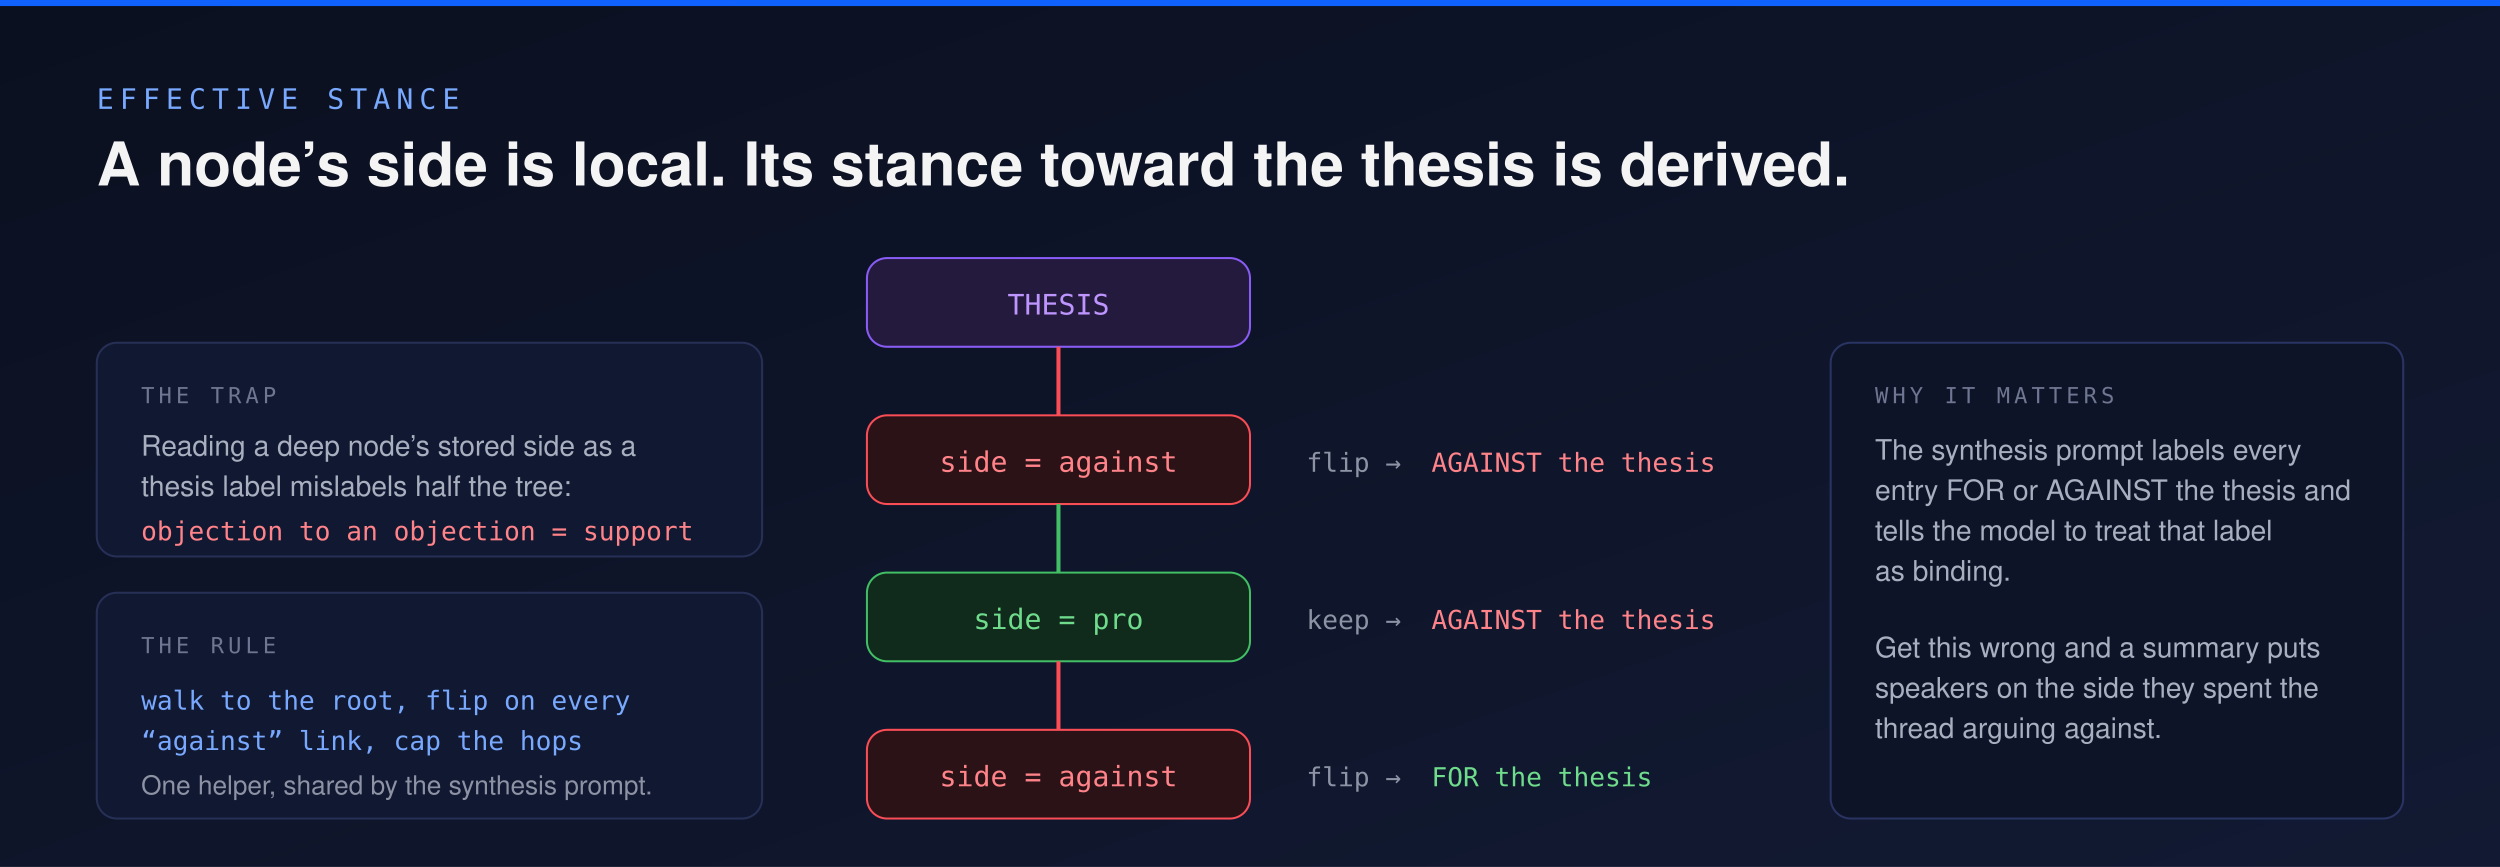
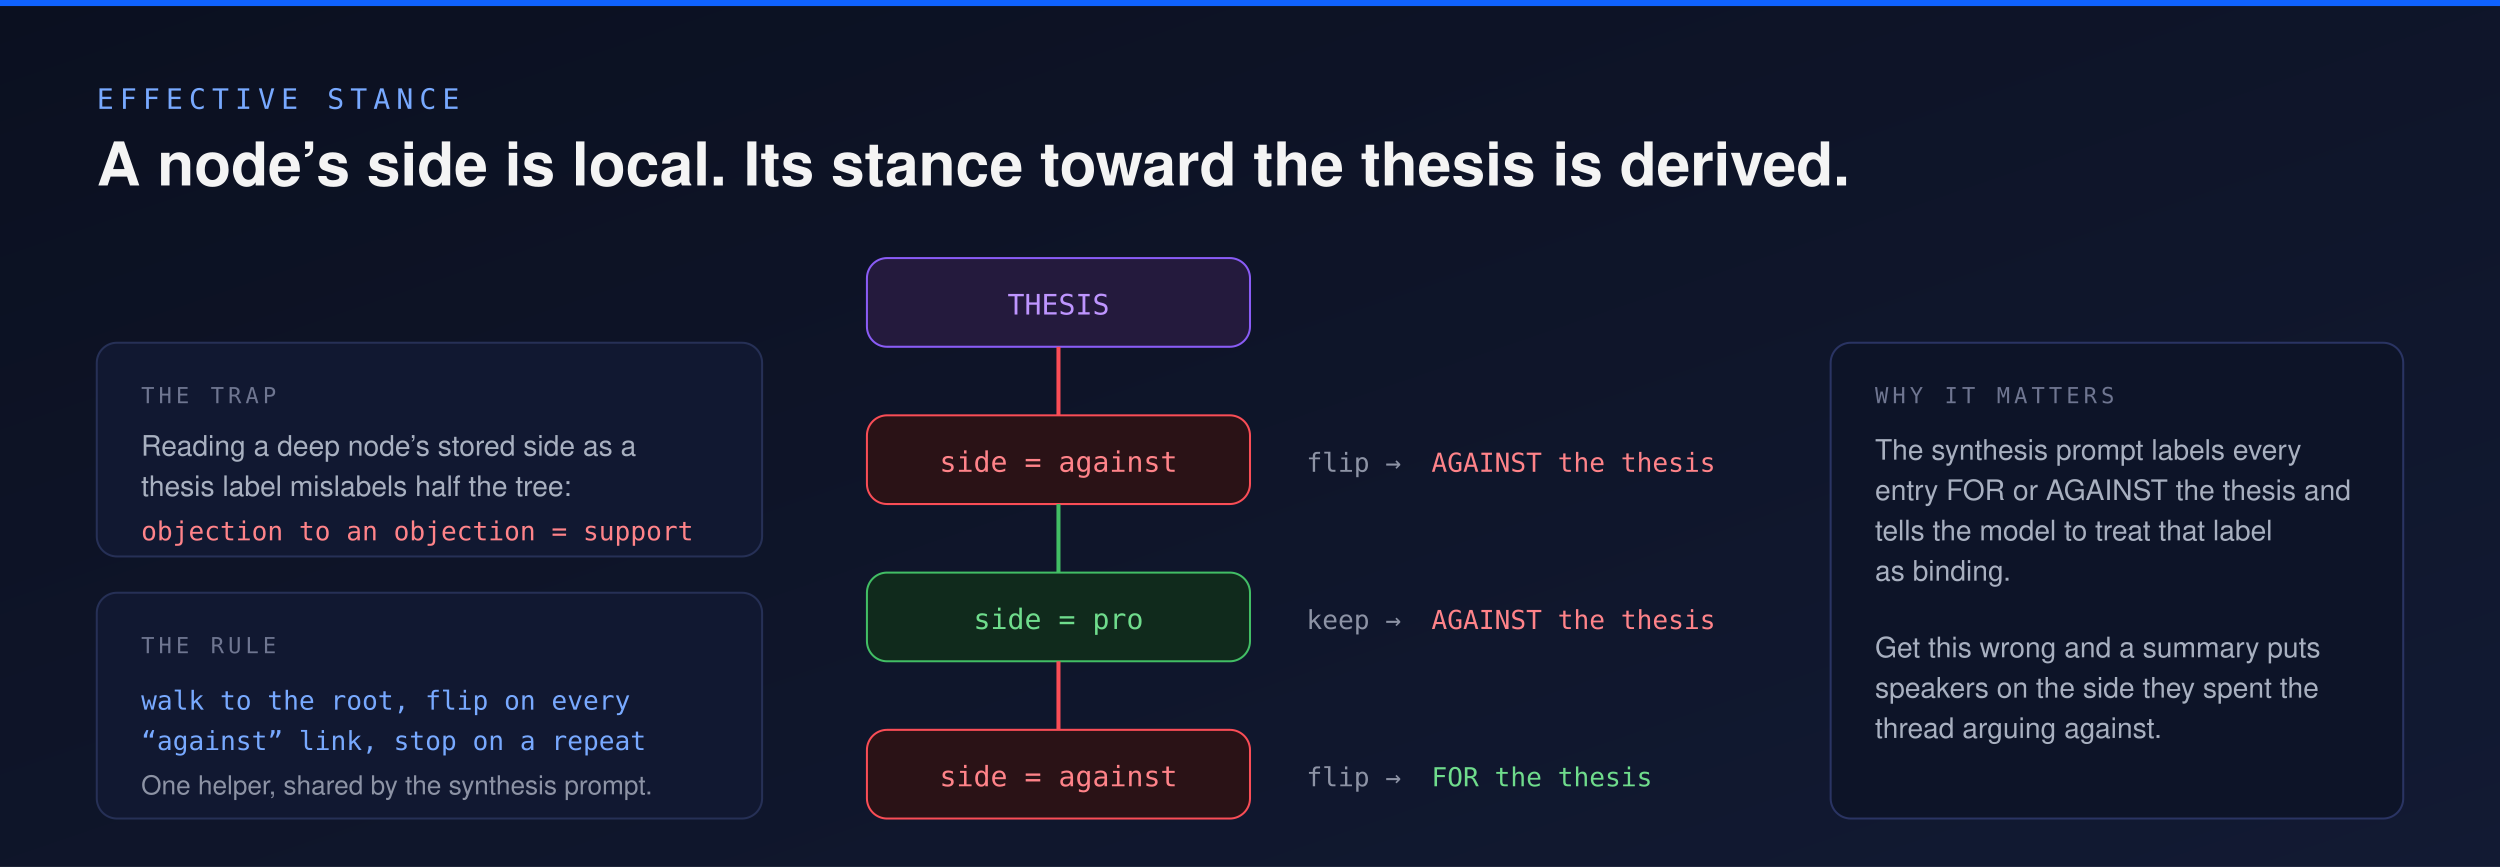
<svg xmlns="http://www.w3.org/2000/svg" viewBox="0 0 1240 430" width="1240" height="430" role="img" aria-label="A node's stored side is relative to its parent; the thesis-relative stance is derived by flipping polarity on every against link">
  <defs>
    <linearGradient id="stBg" x1="0" y1="0" x2="1" y2="1">
      <stop offset="0" stop-color="#0b1020" />
      <stop offset="1" stop-color="#121a33" />
    </linearGradient>
  </defs>
  <rect width="1240" height="430" fill="url(#stBg)" />
  <rect x="0" y="0" width="1240" height="3" fill="#0f62fe" />
  <text x="48" y="54" font-family="IBM Plex Mono, ui-monospace, monospace" font-size="14" letter-spacing="3" fill="#78a9ff">EFFECTIVE STANCE</text>
  <text x="48" y="92" font-family="IBM Plex Sans, Segoe UI, Helvetica, Arial, sans-serif" font-size="30" font-weight="700" fill="#f4f4f4">A node’s side is local. Its stance toward the thesis is derived.</text>
  <rect x="430" y="128" width="190" height="44" rx="10" fill="#241a3d" stroke="#8a5cf6" />
  <text x="525" y="156" text-anchor="middle" font-family="IBM Plex Mono, ui-monospace, monospace" font-size="14" fill="#be95ff">THESIS</text>
  <line x1="525" y1="172" x2="525" y2="206" stroke="#fa4d56" stroke-width="2" />
  <rect x="430" y="206" width="190" height="44" rx="10" fill="#2a1216" stroke="#fa4d56" />
  <text x="525" y="234" text-anchor="middle" font-family="IBM Plex Mono, ui-monospace, monospace" font-size="14" fill="#ff8389">side = against</text>
  <line x1="525" y1="250" x2="525" y2="284" stroke="#42be65" stroke-width="2" />
  <rect x="430" y="284" width="190" height="44" rx="10" fill="#102a1c" stroke="#42be65" />
  <text x="525" y="312" text-anchor="middle" font-family="IBM Plex Mono, ui-monospace, monospace" font-size="14" fill="#6fdc8c">side = pro</text>
  <line x1="525" y1="328" x2="525" y2="362" stroke="#fa4d56" stroke-width="2" />
  <rect x="430" y="362" width="190" height="44" rx="10" fill="#2a1216" stroke="#fa4d56" />
  <text x="525" y="390" text-anchor="middle" font-family="IBM Plex Mono, ui-monospace, monospace" font-size="14" fill="#ff8389">side = against</text>
  <g font-family="IBM Plex Mono, ui-monospace, monospace" font-size="13">
    <text x="648" y="234" fill="#8d93a5">flip →</text>
    <text x="710" y="234" fill="#ff8389">AGAINST the thesis</text>
    <text x="648" y="312" fill="#8d93a5">keep →</text>
    <text x="710" y="312" fill="#ff8389">AGAINST the thesis</text>
    <text x="648" y="390" fill="#8d93a5">flip →</text>
    <text x="710" y="390" fill="#6fdc8c">FOR the thesis</text>
  </g>
  <rect x="48" y="170" width="330" height="106" rx="10" fill="#111831" stroke="#263056" />
  <text x="70" y="200" font-family="IBM Plex Mono, ui-monospace, monospace" font-size="11" letter-spacing="2" fill="#6f7691">THE TRAP</text>
  <text x="70" y="226" font-family="IBM Plex Sans, Segoe UI, Helvetica, Arial, sans-serif" font-size="14" fill="#a8b0c0">Reading a deep node’s stored side as a</text>
  <text x="70" y="246" font-family="IBM Plex Sans, Segoe UI, Helvetica, Arial, sans-serif" font-size="14" fill="#a8b0c0">thesis label mislabels half the tree:</text>
  <text x="70" y="268" font-family="IBM Plex Mono, ui-monospace, monospace" font-size="13" fill="#ff8389">objection to an objection = support</text>
  <rect x="48" y="294" width="330" height="112" rx="10" fill="#111831" stroke="#263056" />
  <text x="70" y="324" font-family="IBM Plex Mono, ui-monospace, monospace" font-size="11" letter-spacing="2" fill="#6f7691">THE RULE</text>
  <text x="70" y="352" font-family="IBM Plex Mono, ui-monospace, monospace" font-size="13" fill="#78a9ff">walk to the root, flip on every</text>
-   <text x="70" y="372" font-family="IBM Plex Mono, ui-monospace, monospace" font-size="13" fill="#78a9ff">“against” link, cap the hops</text>
+   <text x="70" y="372" font-family="IBM Plex Mono, ui-monospace, monospace" font-size="13" fill="#78a9ff">“against” link, stop on a repeat</text>
  <text x="70" y="394" font-family="IBM Plex Sans, Segoe UI, Helvetica, Arial, sans-serif" font-size="13" fill="#8d93a5">One helper, shared by the synthesis prompt.</text>
  <rect x="908" y="170" width="284" height="236" rx="10" fill="#0d1428" stroke="#2a3463" />
  <text x="930" y="200" font-family="IBM Plex Mono, ui-monospace, monospace" font-size="11" letter-spacing="2" fill="#6f7691">WHY IT MATTERS</text>
  <text x="930" y="228" font-family="IBM Plex Sans, Segoe UI, Helvetica, Arial, sans-serif" font-size="14" fill="#a8b0c0">The synthesis prompt labels every</text>
  <text x="930" y="248" font-family="IBM Plex Sans, Segoe UI, Helvetica, Arial, sans-serif" font-size="14" fill="#a8b0c0">entry FOR or AGAINST the thesis and</text>
  <text x="930" y="268" font-family="IBM Plex Sans, Segoe UI, Helvetica, Arial, sans-serif" font-size="14" fill="#a8b0c0">tells the model to treat that label</text>
  <text x="930" y="288" font-family="IBM Plex Sans, Segoe UI, Helvetica, Arial, sans-serif" font-size="14" fill="#a8b0c0">as binding.</text>
  <text x="930" y="326" font-family="IBM Plex Sans, Segoe UI, Helvetica, Arial, sans-serif" font-size="14" fill="#a8b0c0">Get this wrong and a summary puts</text>
  <text x="930" y="346" font-family="IBM Plex Sans, Segoe UI, Helvetica, Arial, sans-serif" font-size="14" fill="#a8b0c0">speakers on the side they spent the</text>
  <text x="930" y="366" font-family="IBM Plex Sans, Segoe UI, Helvetica, Arial, sans-serif" font-size="14" fill="#a8b0c0">thread arguing against.</text>
</svg>
